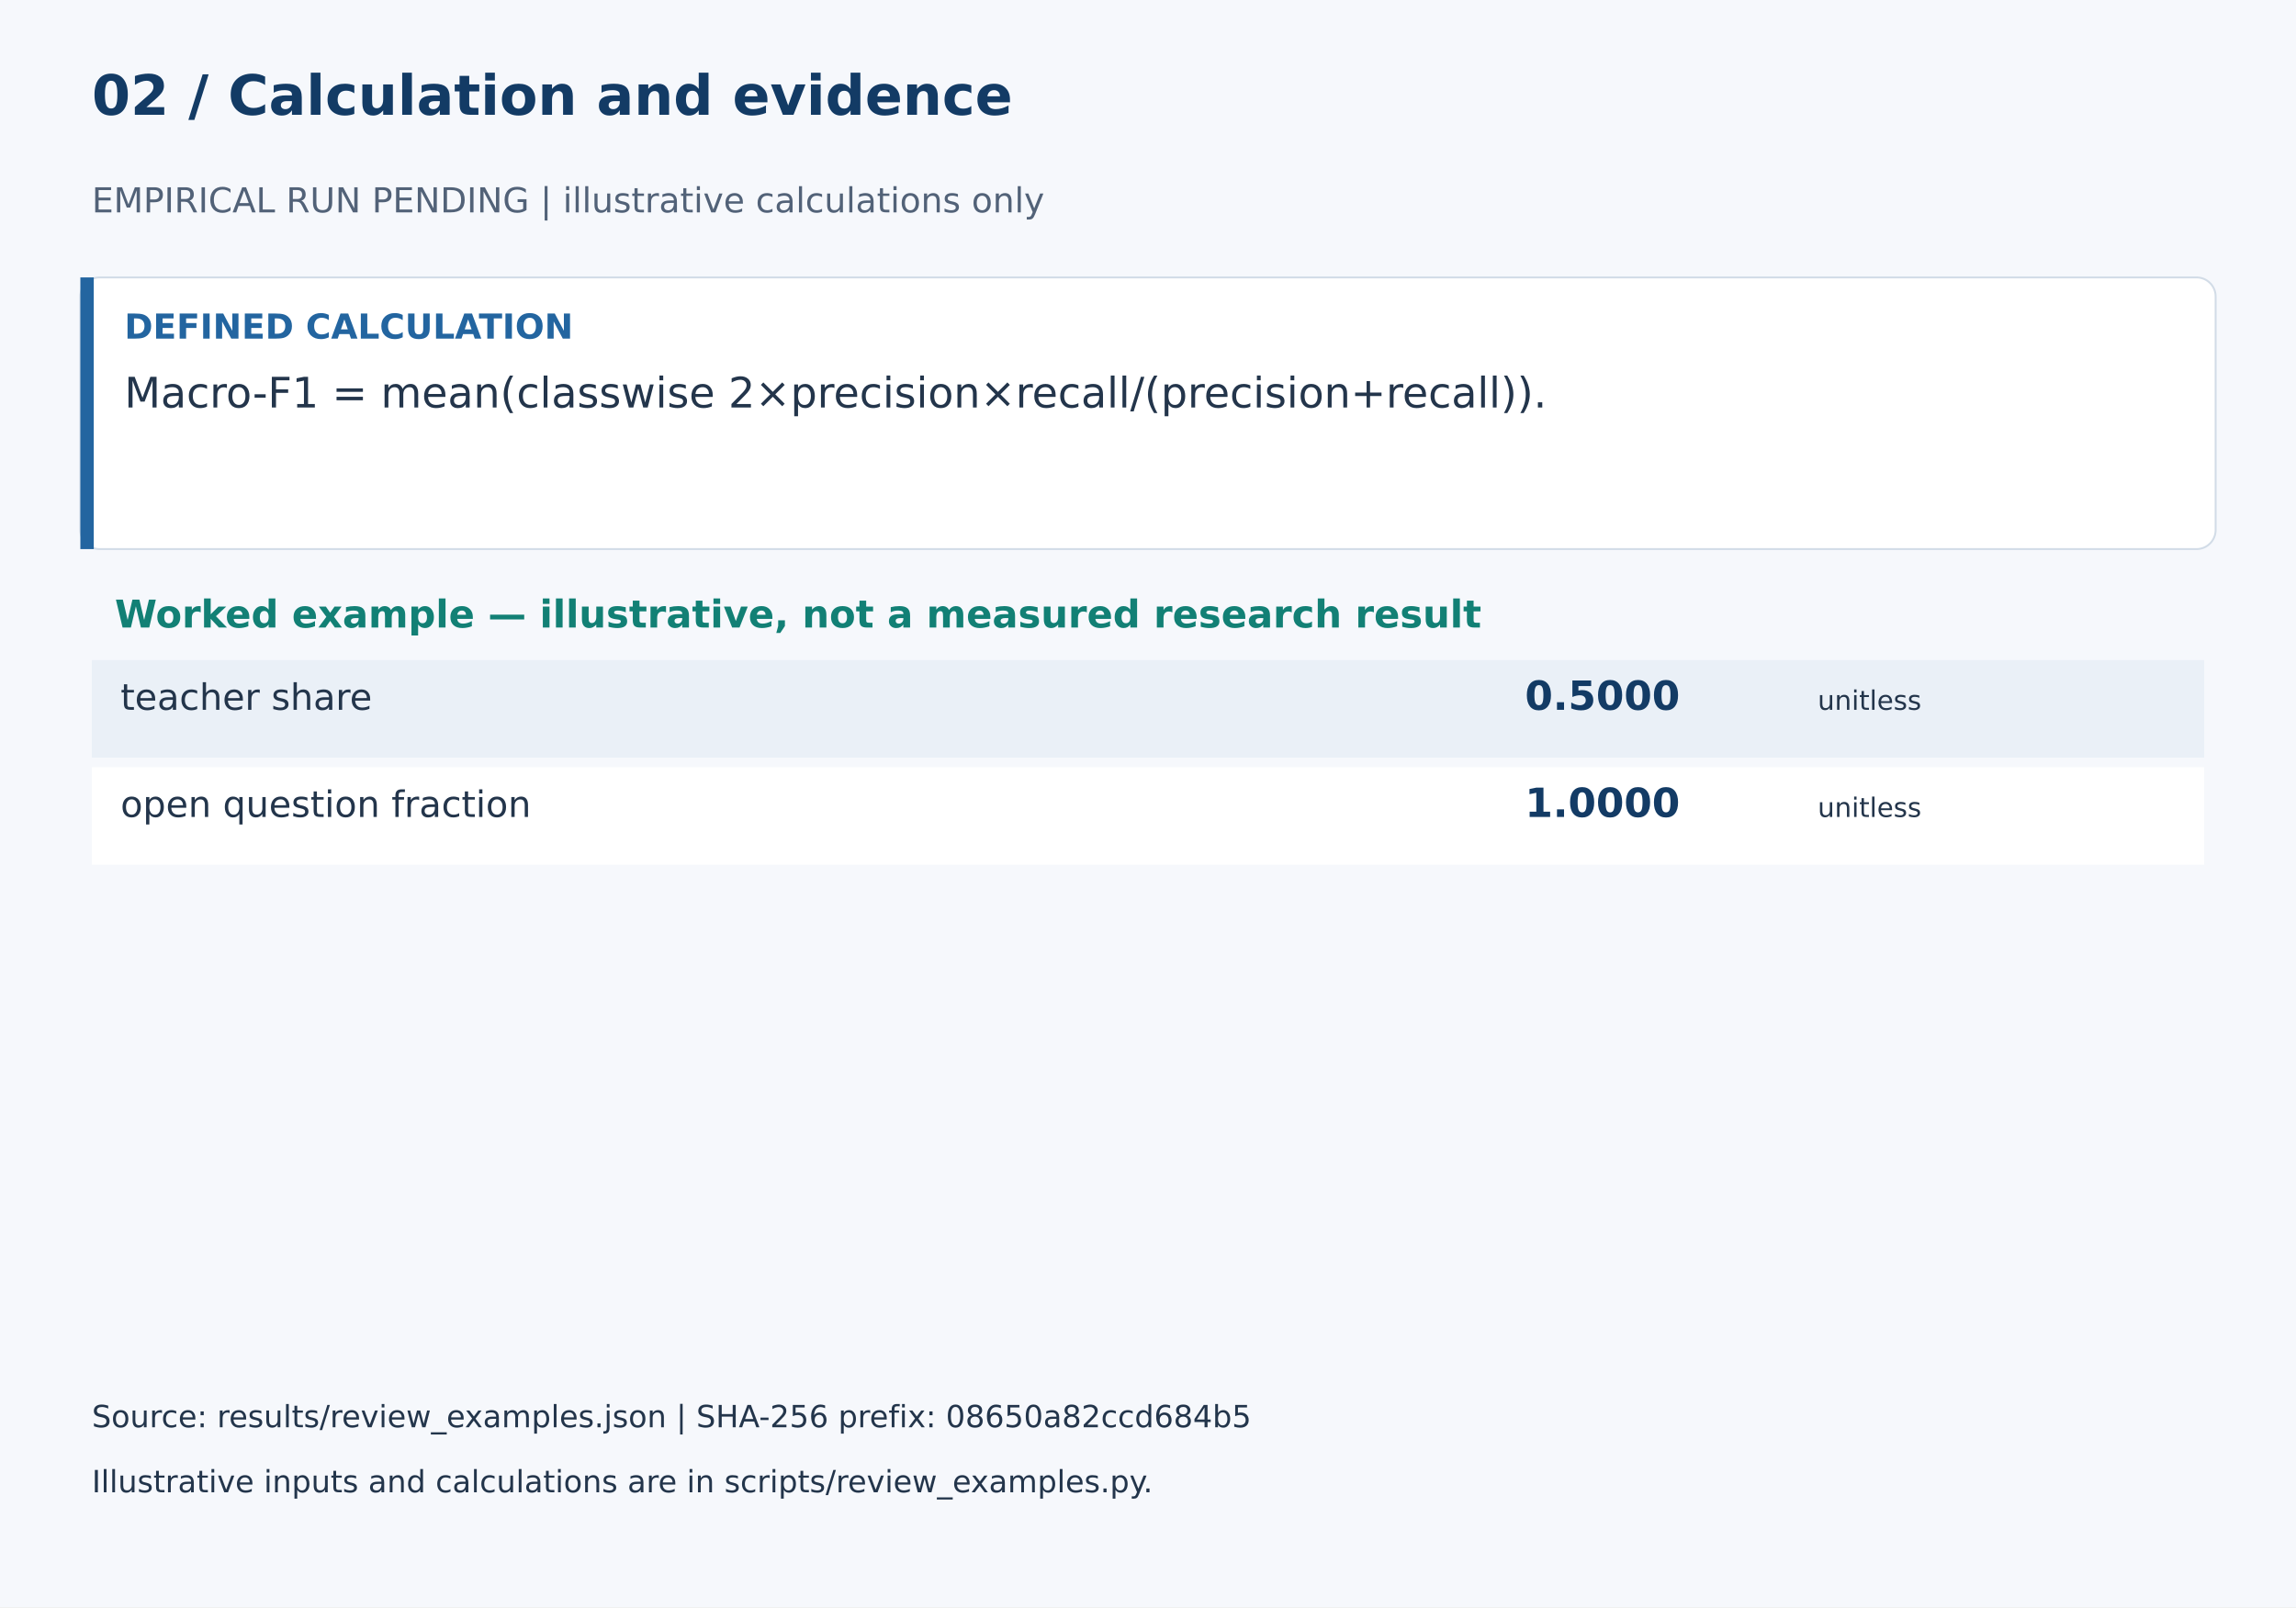
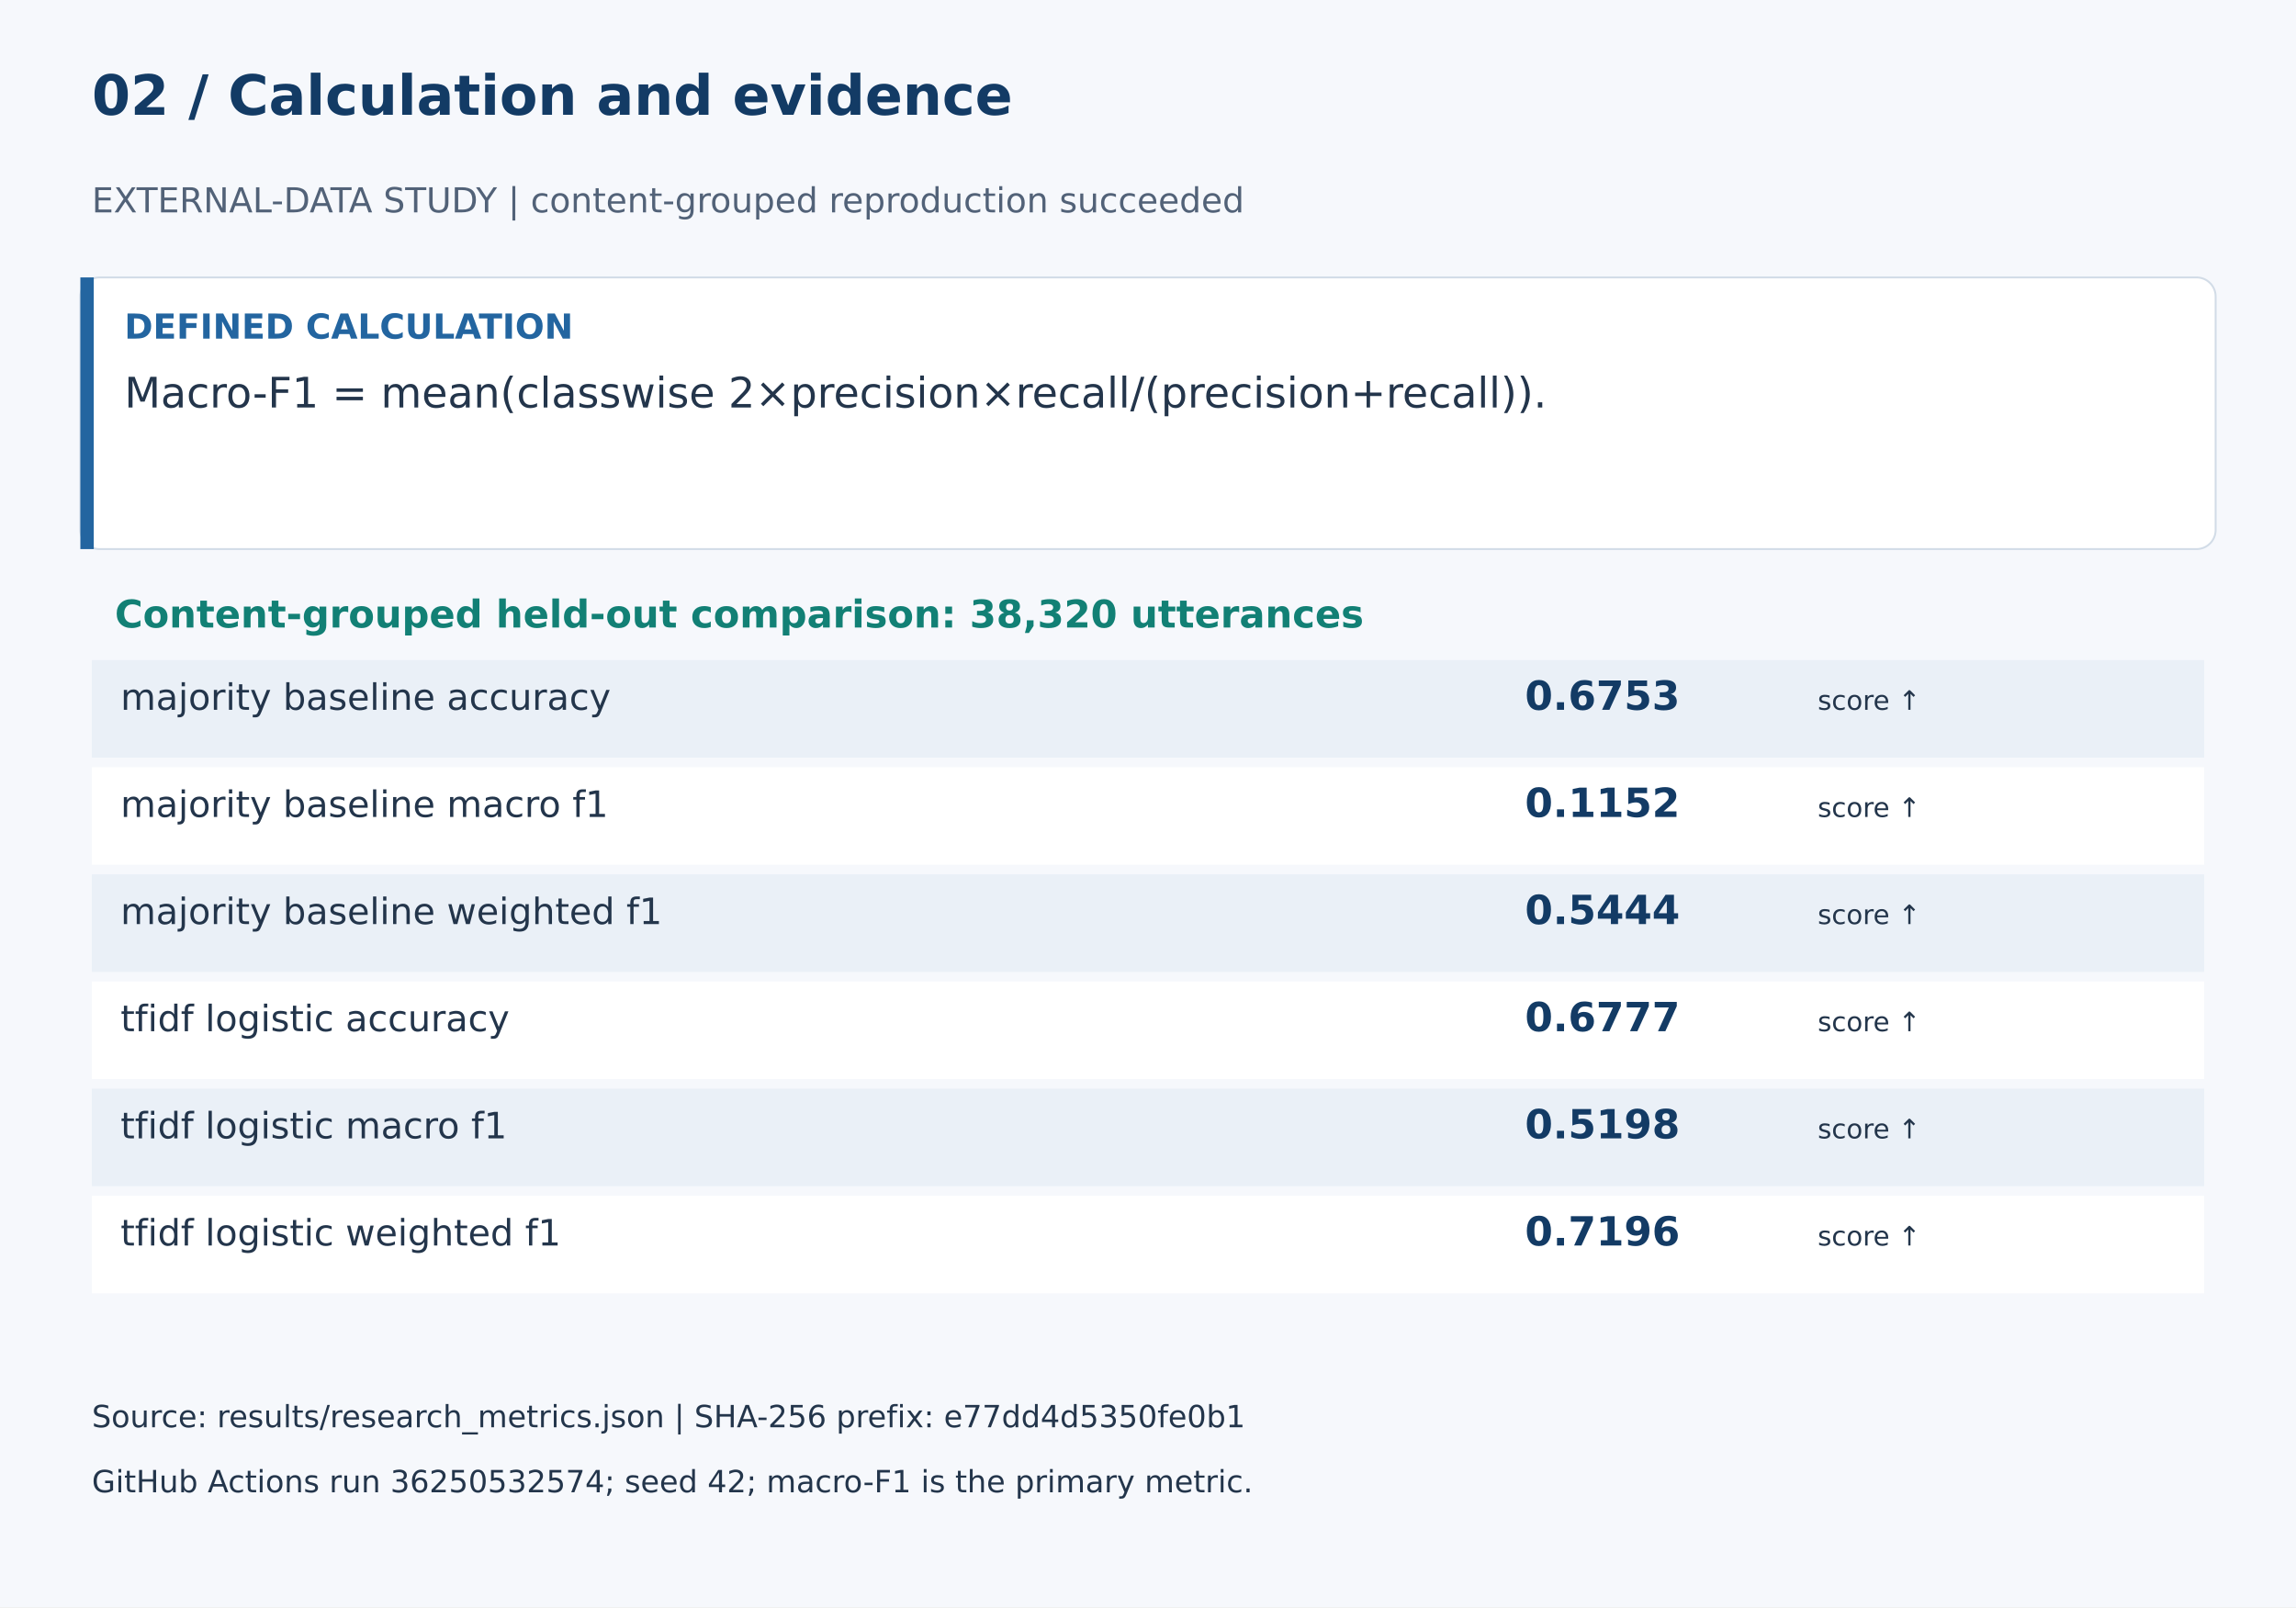
<svg xmlns="http://www.w3.org/2000/svg" width="1200" height="840" viewBox="0 0 1200 840" role="img">
  <rect width="1200" height="840" fill="#f6f8fc" />
  <text x="48" y="60" font-family="DejaVu Sans,Arial,sans-serif" font-size="29" fill="#133b65" font-weight="700">02 / Calculation and evidence</text>
-   <text x="48" y="111" font-family="DejaVu Sans,Arial,sans-serif" font-size="18" fill="#526278" font-weight="400">EMPIRICAL RUN PENDING | illustrative calculations only</text>
+   <text x="48" y="111" font-family="DejaVu Sans,Arial,sans-serif" font-size="18" fill="#526278" font-weight="400">EXTERNAL-DATA STUDY | content-grouped reproduction succeeded</text>
  <rect x="42" y="145" width="1116" height="142" rx="10" fill="white" stroke="#d2dce7" />
  <rect x="42" y="145" width="7" height="142" fill="#2365a0" />
  <text x="65" y="177" font-family="DejaVu Sans,Arial,sans-serif" font-size="18" fill="#2365a0" font-weight="700">DEFINED CALCULATION</text>
  <text x="65" y="213" font-family="DejaVu Sans,Arial,sans-serif" font-size="22" fill="#23354b" font-weight="400">Macro-F1 = mean(classwise 2×precision×recall/(precision+recall)).</text>
-   <text x="60" y="328" font-family="DejaVu Sans,Arial,sans-serif" font-size="20" fill="#128075" font-weight="700">Worked example — illustrative, not a measured research result</text>
+   <text x="60" y="328" font-family="DejaVu Sans,Arial,sans-serif" font-size="20" fill="#128075" font-weight="700">Content-grouped held-out comparison: 38,320 utterances</text>
  <rect x="48" y="345" width="1104" height="51" fill="#eaf0f7" />
-   <text x="63" y="371" font-family="DejaVu Sans,Arial,sans-serif" font-size="19" fill="#23354b" font-weight="400">teacher share</text>
-   <text x="797" y="371" font-family="DejaVu Sans,Arial,sans-serif" font-size="21" fill="#133b65" font-weight="700">0.5000</text>
-   <text x="950" y="371" font-family="DejaVu Sans,Arial,sans-serif" font-size="14" fill="#23354b" font-weight="400">unitless</text>
+   <text x="63" y="371" font-family="DejaVu Sans,Arial,sans-serif" font-size="19" fill="#23354b" font-weight="400">majority baseline accuracy</text>
+   <text x="797" y="371" font-family="DejaVu Sans,Arial,sans-serif" font-size="21" fill="#133b65" font-weight="700">0.6753</text>
+   <text x="950" y="371" font-family="DejaVu Sans,Arial,sans-serif" font-size="14" fill="#23354b" font-weight="400">score ↑</text>
  <rect x="48" y="401" width="1104" height="51" fill="#ffffff" />
-   <text x="63" y="427" font-family="DejaVu Sans,Arial,sans-serif" font-size="19" fill="#23354b" font-weight="400">open question fraction</text>
-   <text x="797" y="427" font-family="DejaVu Sans,Arial,sans-serif" font-size="21" fill="#133b65" font-weight="700">1.0000</text>
-   <text x="950" y="427" font-family="DejaVu Sans,Arial,sans-serif" font-size="14" fill="#23354b" font-weight="400">unitless</text>
-   <text x="48" y="746" font-family="DejaVu Sans,Arial,sans-serif" font-size="16" fill="#23354b" font-weight="400">Source: results/review_examples.json | SHA-256 prefix: 08650a82ccd684b5</text>
-   <text x="48" y="780" font-family="DejaVu Sans,Arial,sans-serif" font-size="16" fill="#23354b" font-weight="400">Illustrative inputs and calculations are in scripts/review_examples.py.</text>
+   <text x="63" y="427" font-family="DejaVu Sans,Arial,sans-serif" font-size="19" fill="#23354b" font-weight="400">majority baseline macro f1</text>
+   <text x="797" y="427" font-family="DejaVu Sans,Arial,sans-serif" font-size="21" fill="#133b65" font-weight="700">0.1152</text>
+   <text x="950" y="427" font-family="DejaVu Sans,Arial,sans-serif" font-size="14" fill="#23354b" font-weight="400">score ↑</text>
+   <rect x="48" y="457" width="1104" height="51" fill="#eaf0f7" />
+   <text x="63" y="483" font-family="DejaVu Sans,Arial,sans-serif" font-size="19" fill="#23354b" font-weight="400">majority baseline weighted f1</text>
+   <text x="797" y="483" font-family="DejaVu Sans,Arial,sans-serif" font-size="21" fill="#133b65" font-weight="700">0.5444</text>
+   <text x="950" y="483" font-family="DejaVu Sans,Arial,sans-serif" font-size="14" fill="#23354b" font-weight="400">score ↑</text>
+   <rect x="48" y="513" width="1104" height="51" fill="#ffffff" />
+   <text x="63" y="539" font-family="DejaVu Sans,Arial,sans-serif" font-size="19" fill="#23354b" font-weight="400">tfidf logistic accuracy</text>
+   <text x="797" y="539" font-family="DejaVu Sans,Arial,sans-serif" font-size="21" fill="#133b65" font-weight="700">0.6777</text>
+   <text x="950" y="539" font-family="DejaVu Sans,Arial,sans-serif" font-size="14" fill="#23354b" font-weight="400">score ↑</text>
+   <rect x="48" y="569" width="1104" height="51" fill="#eaf0f7" />
+   <text x="63" y="595" font-family="DejaVu Sans,Arial,sans-serif" font-size="19" fill="#23354b" font-weight="400">tfidf logistic macro f1</text>
+   <text x="797" y="595" font-family="DejaVu Sans,Arial,sans-serif" font-size="21" fill="#133b65" font-weight="700">0.5198</text>
+   <text x="950" y="595" font-family="DejaVu Sans,Arial,sans-serif" font-size="14" fill="#23354b" font-weight="400">score ↑</text>
+   <rect x="48" y="625" width="1104" height="51" fill="#ffffff" />
+   <text x="63" y="651" font-family="DejaVu Sans,Arial,sans-serif" font-size="19" fill="#23354b" font-weight="400">tfidf logistic weighted f1</text>
+   <text x="797" y="651" font-family="DejaVu Sans,Arial,sans-serif" font-size="21" fill="#133b65" font-weight="700">0.7196</text>
+   <text x="950" y="651" font-family="DejaVu Sans,Arial,sans-serif" font-size="14" fill="#23354b" font-weight="400">score ↑</text>
+   <text x="48" y="746" font-family="DejaVu Sans,Arial,sans-serif" font-size="16" fill="#23354b" font-weight="400">Source: results/research_metrics.json | SHA-256 prefix: e77dd4d5350fe0b1</text>
+   <text x="48" y="780" font-family="DejaVu Sans,Arial,sans-serif" font-size="16" fill="#23354b" font-weight="400">GitHub Actions run 36250532574; seed 42; macro-F1 is the primary metric.</text>
</svg>
